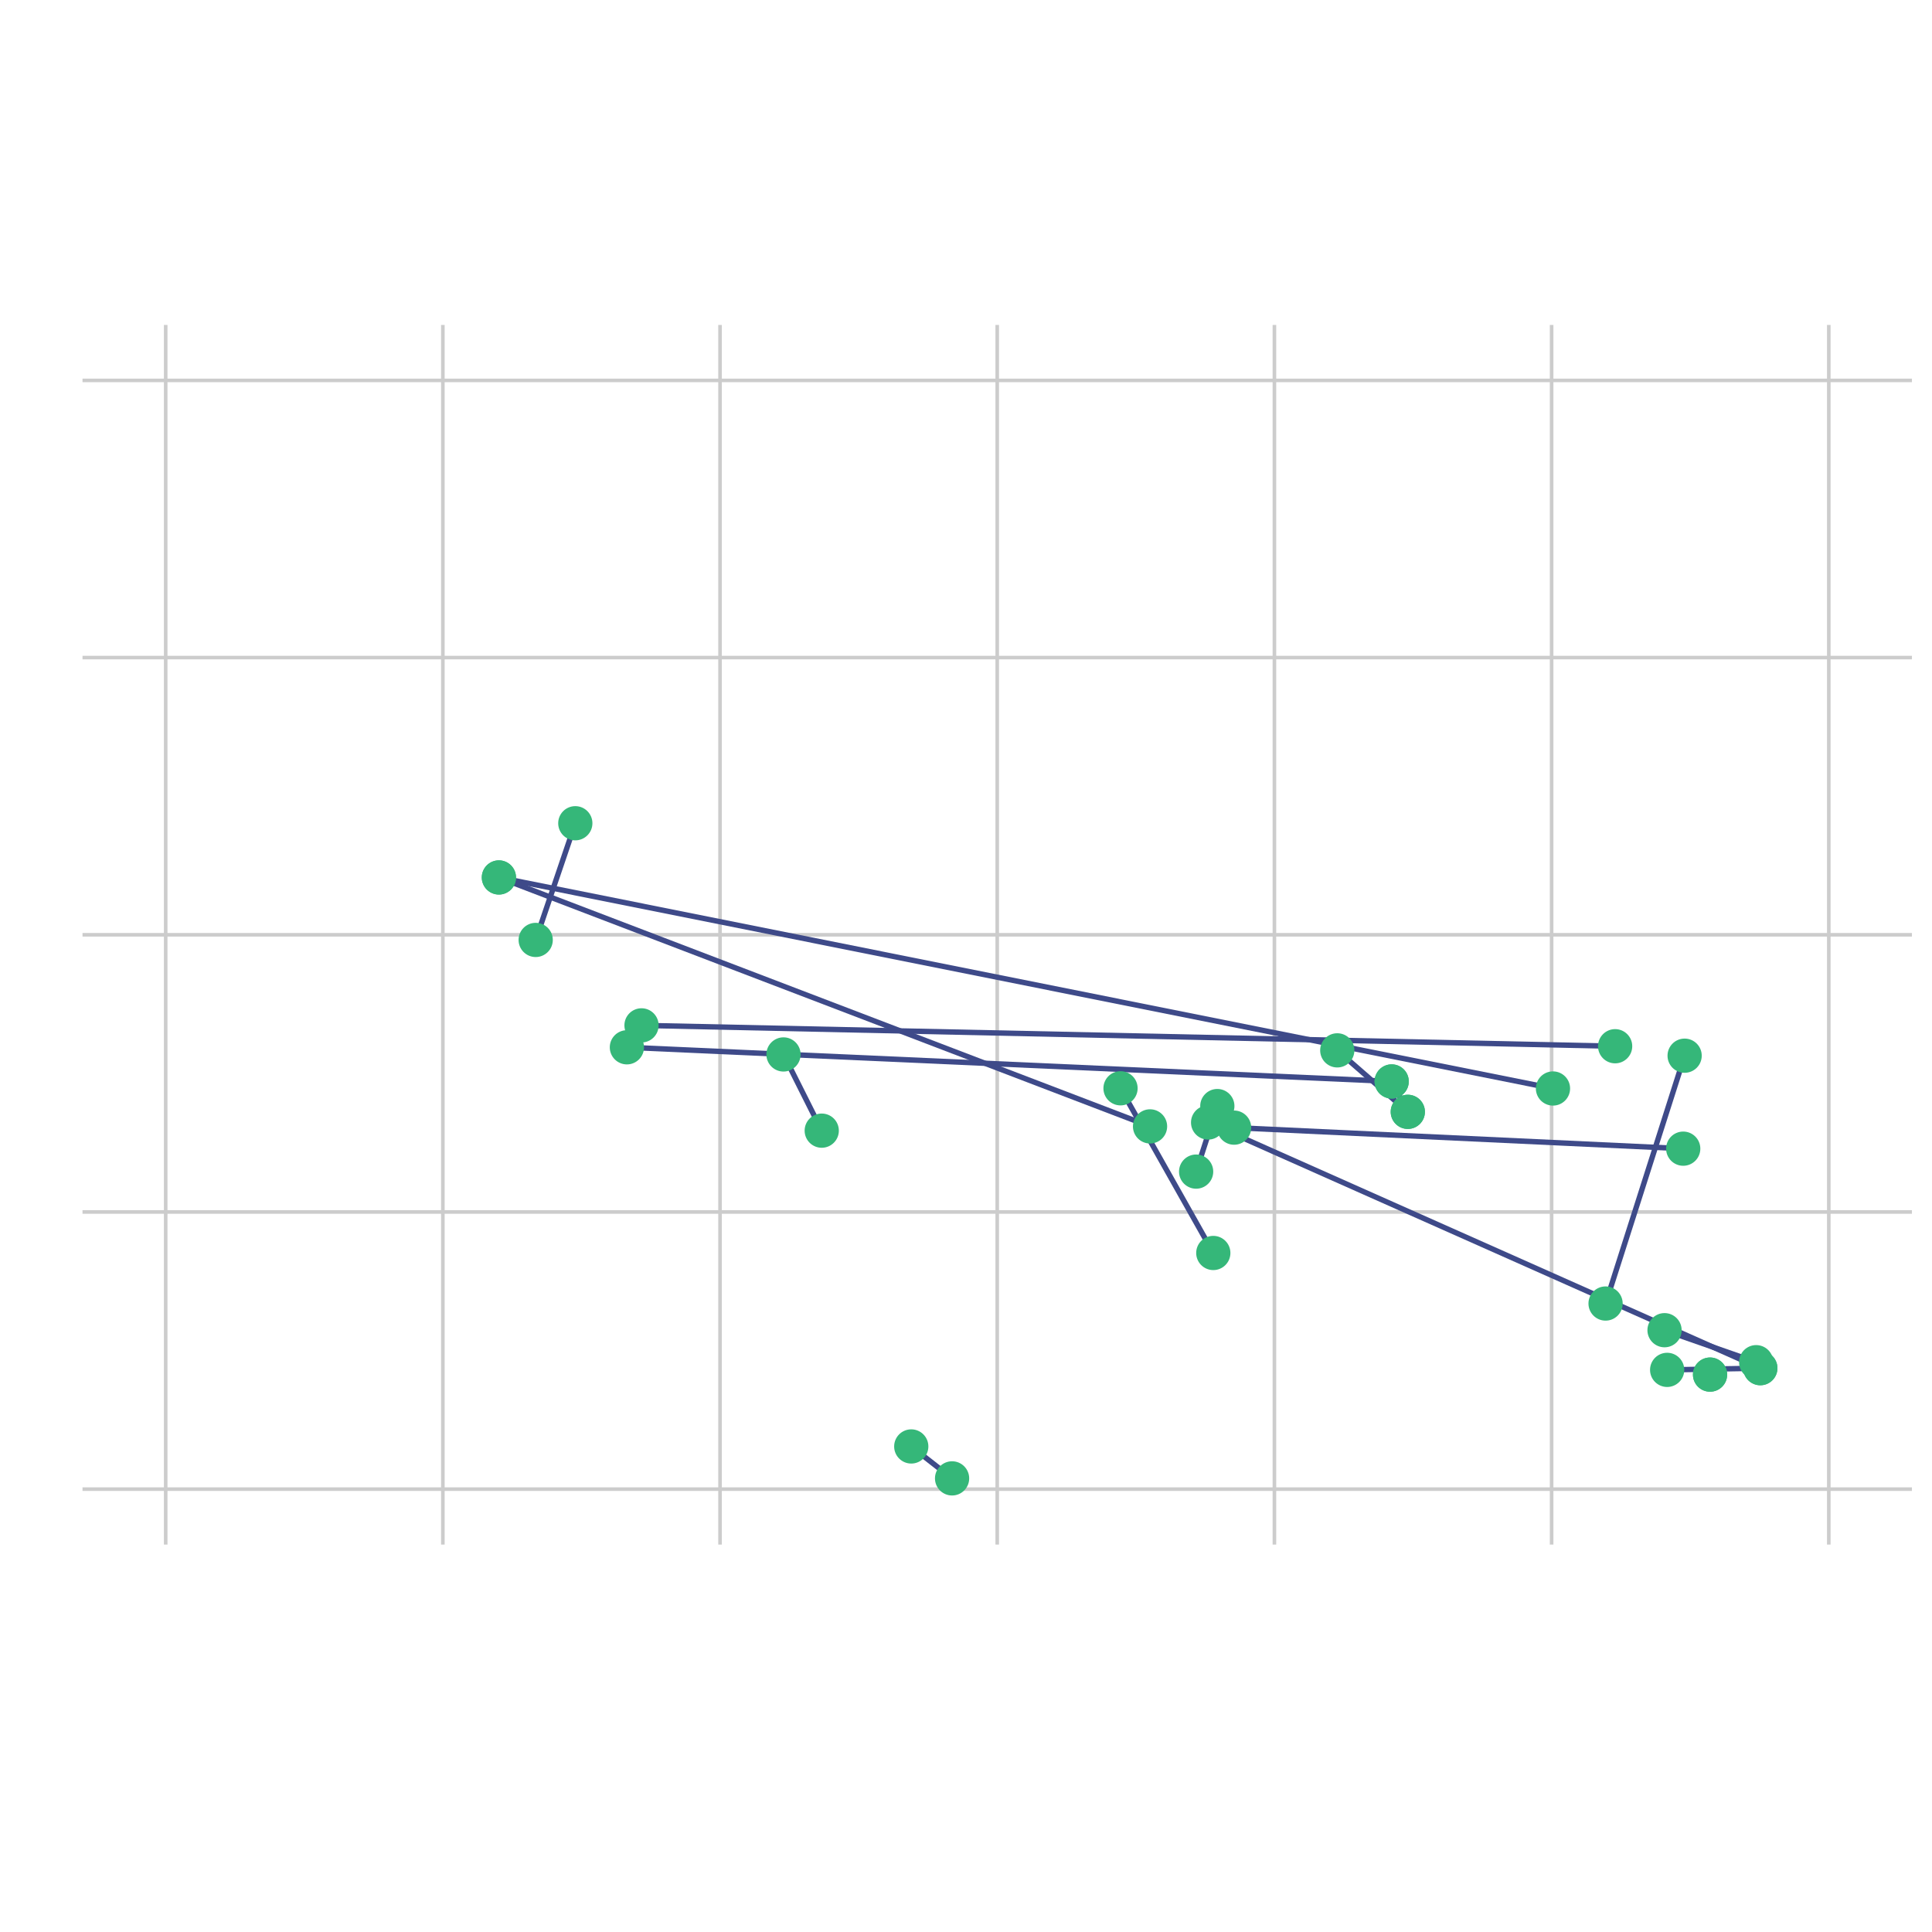
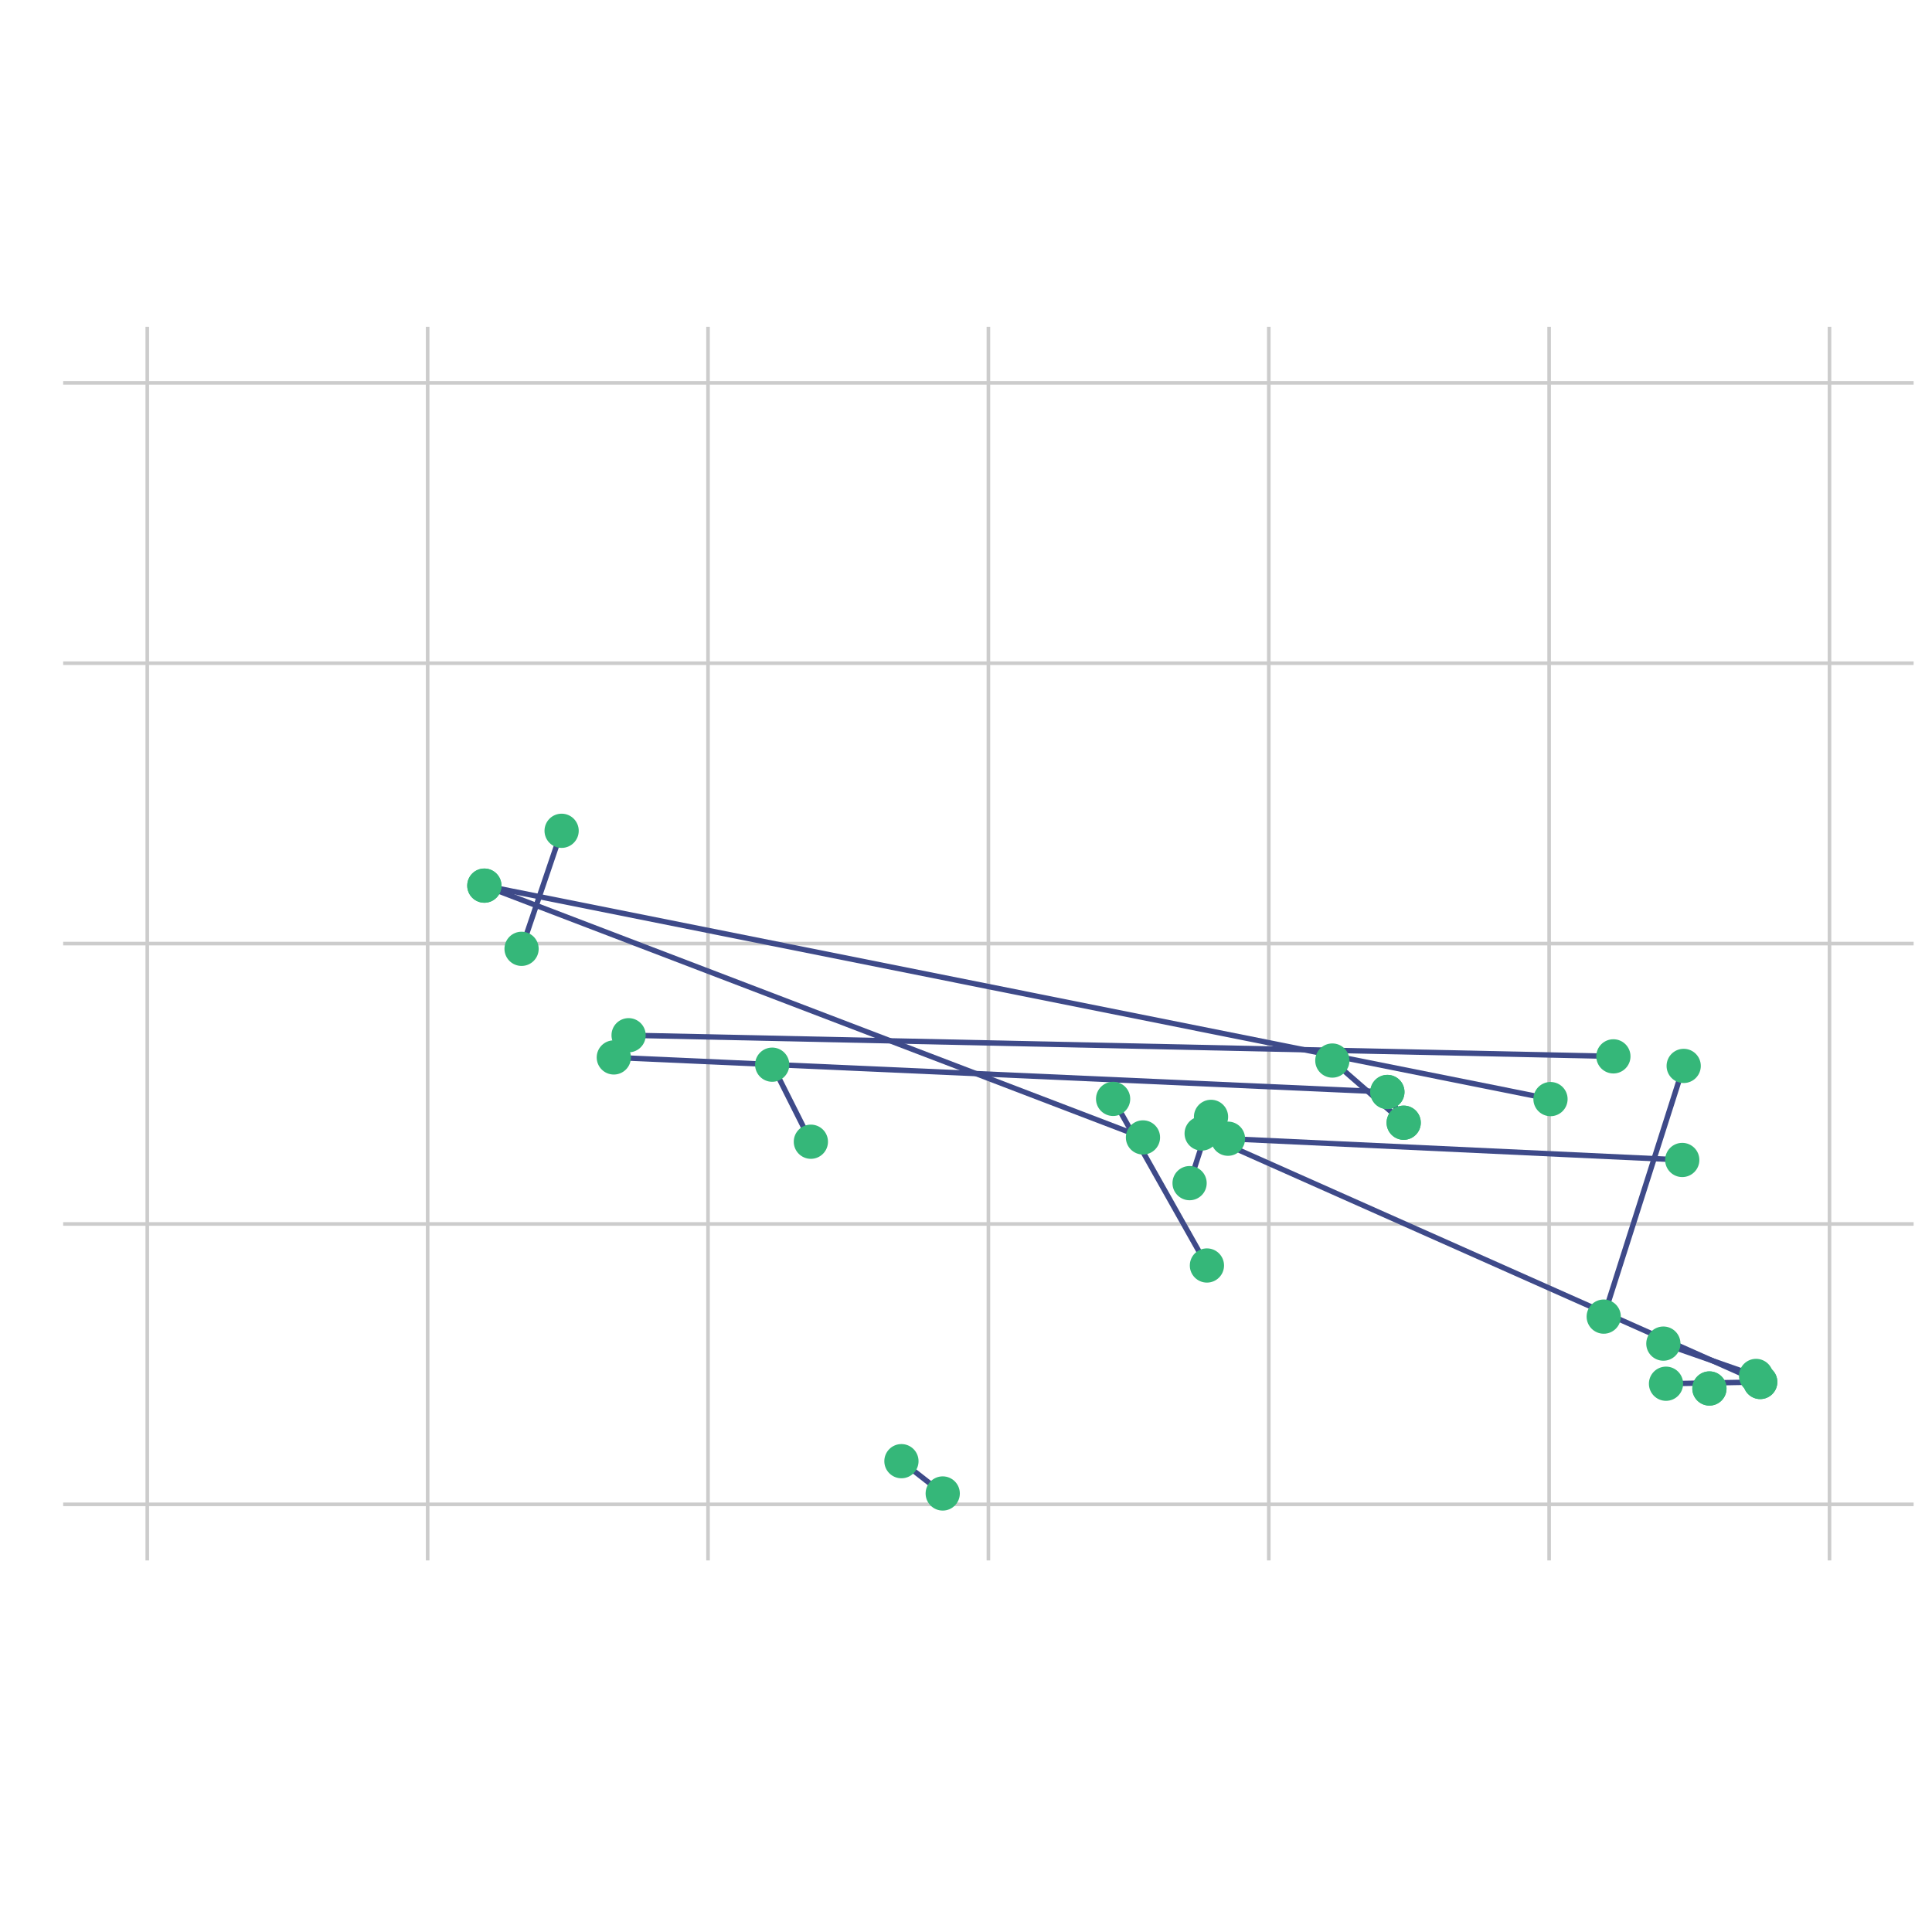
<svg xmlns="http://www.w3.org/2000/svg" viewBox="0 0 576.00 576.00">
  <defs>
    <style type="text/css">
    line, polyline, path, rect, circle {
      fill: none;
      stroke: #000000;
      stroke-linecap: round;
      stroke-linejoin: round;
      stroke-miterlimit: 10.00;
    }
  </style>
  </defs>
  <rect width="100%" height="100%" style="stroke: none; fill: #FFFFFF;" />
  <defs>
-     <clipPath id="cp1">
-       <rect x="0.00" y="90.90" width="576.00" height="394.19" />
+     <clipPath id="cpMHw1NzZ8NDg0LjA1Mnw5MS45NDc4">
+       <rect x="0.00" y="91.95" width="576.00" height="392.10" />
    </clipPath>
  </defs>
  <defs>
-     <clipPath id="cp2">
+     <clipPath id="cpMHw1NzZ8NTc2fDA=">
      <rect x="0.00" y="0.00" width="576.00" height="576.00" />
    </clipPath>
  </defs>
  <defs>
-     <clipPath id="cp3">
-       <rect x="24.60" y="96.88" width="545.42" height="363.61" />
+     <clipPath id="cpMTguODMzOXw1NzAuNTIxfDQ2NS4yMTh8OTcuNDI3Mg==">
+       <rect x="18.83" y="97.43" width="551.69" height="367.79" />
    </clipPath>
  </defs>
-   <line x1="545.23" y1="460.49" x2="545.23" y2="96.88" style="stroke-width: 1.07; stroke: #CCCCCC; stroke-linecap: butt;" clip-path="url(#cp3)" />
-   <line x1="462.59" y1="460.49" x2="462.59" y2="96.88" style="stroke-width: 1.07; stroke: #CCCCCC; stroke-linecap: butt;" clip-path="url(#cp3)" />
-   <line x1="379.95" y1="460.49" x2="379.95" y2="96.88" style="stroke-width: 1.07; stroke: #CCCCCC; stroke-linecap: butt;" clip-path="url(#cp3)" />
-   <line x1="297.31" y1="460.49" x2="297.31" y2="96.88" style="stroke-width: 1.07; stroke: #CCCCCC; stroke-linecap: butt;" clip-path="url(#cp3)" />
-   <line x1="214.67" y1="460.49" x2="214.67" y2="96.88" style="stroke-width: 1.07; stroke: #CCCCCC; stroke-linecap: butt;" clip-path="url(#cp3)" />
-   <line x1="132.03" y1="460.49" x2="132.03" y2="96.88" style="stroke-width: 1.07; stroke: #CCCCCC; stroke-linecap: butt;" clip-path="url(#cp3)" />
-   <line x1="49.40" y1="460.49" x2="49.40" y2="96.88" style="stroke-width: 1.07; stroke: #CCCCCC; stroke-linecap: butt;" clip-path="url(#cp3)" />
-   <line x1="24.60" y1="113.41" x2="570.02" y2="113.41" style="stroke-width: 1.07; stroke: #CCCCCC; stroke-linecap: butt;" clip-path="url(#cp3)" />
-   <line x1="24.60" y1="196.05" x2="570.02" y2="196.05" style="stroke-width: 1.07; stroke: #CCCCCC; stroke-linecap: butt;" clip-path="url(#cp3)" />
-   <line x1="24.60" y1="278.69" x2="570.02" y2="278.69" style="stroke-width: 1.07; stroke: #CCCCCC; stroke-linecap: butt;" clip-path="url(#cp3)" />
-   <line x1="24.60" y1="361.33" x2="570.02" y2="361.33" style="stroke-width: 1.07; stroke: #CCCCCC; stroke-linecap: butt;" clip-path="url(#cp3)" />
-   <line x1="24.60" y1="443.97" x2="570.02" y2="443.97" style="stroke-width: 1.07; stroke: #CCCCCC; stroke-linecap: butt;" clip-path="url(#cp3)" />
-   <line x1="501.83" y1="342.46" x2="367.93" y2="336.19" style="stroke-width: 1.60; stroke: #3E4A89; stroke-linecap: butt;" clip-path="url(#cp3)" />
-   <line x1="481.53" y1="311.92" x2="191.26" y2="305.70" style="stroke-width: 1.60; stroke: #3E4A89; stroke-linecap: butt;" clip-path="url(#cp3)" />
-   <line x1="361.73" y1="373.56" x2="334.07" y2="324.46" style="stroke-width: 1.60; stroke: #3E4A89; stroke-linecap: butt;" clip-path="url(#cp3)" />
-   <line x1="478.68" y1="388.63" x2="502.25" y2="314.74" style="stroke-width: 1.60; stroke: #3E4A89; stroke-linecap: butt;" clip-path="url(#cp3)" />
-   <line x1="171.52" y1="245.44" x2="159.71" y2="280.23" style="stroke-width: 1.60; stroke: #3E4A89; stroke-linecap: butt;" clip-path="url(#cp3)" />
-   <line x1="148.74" y1="261.60" x2="342.87" y2="335.82" style="stroke-width: 1.60; stroke: #3E4A89; stroke-linecap: butt;" clip-path="url(#cp3)" />
-   <line x1="496.26" y1="396.58" x2="523.58" y2="406.12" style="stroke-width: 1.60; stroke: #3E4A89; stroke-linecap: butt;" clip-path="url(#cp3)" />
-   <line x1="356.61" y1="349.30" x2="362.93" y2="329.76" style="stroke-width: 1.60; stroke: #3E4A89; stroke-linecap: butt;" clip-path="url(#cp3)" />
-   <line x1="419.72" y1="331.48" x2="414.91" y2="322.42" style="stroke-width: 1.60; stroke: #3E4A89; stroke-linecap: butt;" clip-path="url(#cp3)" />
-   <line x1="419.72" y1="331.48" x2="398.69" y2="313.15" style="stroke-width: 1.60; stroke: #3E4A89; stroke-linecap: butt;" clip-path="url(#cp3)" />
-   <line x1="186.90" y1="312.24" x2="414.91" y2="322.42" style="stroke-width: 1.60; stroke: #3E4A89; stroke-linecap: butt;" clip-path="url(#cp3)" />
-   <line x1="509.83" y1="409.82" x2="509.83" y2="409.82" style="stroke-width: 1.60; stroke: #3E4A89; stroke-linecap: butt;" clip-path="url(#cp3)" />
-   <line x1="524.82" y1="407.90" x2="360.18" y2="334.66" style="stroke-width: 1.60; stroke: #3E4A89; stroke-linecap: butt;" clip-path="url(#cp3)" />
-   <line x1="283.85" y1="440.76" x2="271.68" y2="431.24" style="stroke-width: 1.60; stroke: #3E4A89; stroke-linecap: butt;" clip-path="url(#cp3)" />
-   <line x1="148.74" y1="261.60" x2="463.00" y2="324.52" style="stroke-width: 1.60; stroke: #3E4A89; stroke-linecap: butt;" clip-path="url(#cp3)" />
-   <line x1="497.04" y1="408.41" x2="524.82" y2="407.90" style="stroke-width: 1.60; stroke: #3E4A89; stroke-linecap: butt;" clip-path="url(#cp3)" />
-   <line x1="244.99" y1="337.09" x2="233.59" y2="314.37" style="stroke-width: 1.60; stroke: #3E4A89; stroke-linecap: butt;" clip-path="url(#cp3)" />
-   <circle cx="367.93" cy="336.19" r="3.56pt" style="stroke-width: 0.71; stroke: #35B779; fill: #35B779;" clip-path="url(#cp3)" />
-   <circle cx="523.58" cy="406.12" r="3.56pt" style="stroke-width: 0.71; stroke: #35B779; fill: #35B779;" clip-path="url(#cp3)" />
-   <circle cx="398.69" cy="313.15" r="3.56pt" style="stroke-width: 0.71; stroke: #35B779; fill: #35B779;" clip-path="url(#cp3)" />
-   <circle cx="360.18" cy="334.66" r="3.56pt" style="stroke-width: 0.71; stroke: #35B779; fill: #35B779;" clip-path="url(#cp3)" />
-   <circle cx="191.26" cy="305.70" r="3.56pt" style="stroke-width: 0.71; stroke: #35B779; fill: #35B779;" clip-path="url(#cp3)" />
-   <circle cx="463.00" cy="324.52" r="3.56pt" style="stroke-width: 0.71; stroke: #35B779; fill: #35B779;" clip-path="url(#cp3)" />
-   <circle cx="334.07" cy="324.46" r="3.56pt" style="stroke-width: 0.71; stroke: #35B779; fill: #35B779;" clip-path="url(#cp3)" />
-   <circle cx="502.25" cy="314.74" r="3.56pt" style="stroke-width: 0.71; stroke: #35B779; fill: #35B779;" clip-path="url(#cp3)" />
-   <circle cx="233.59" cy="314.37" r="3.56pt" style="stroke-width: 0.71; stroke: #35B779; fill: #35B779;" clip-path="url(#cp3)" />
-   <circle cx="159.71" cy="280.23" r="3.56pt" style="stroke-width: 0.71; stroke: #35B779; fill: #35B779;" clip-path="url(#cp3)" />
-   <circle cx="501.83" cy="342.46" r="3.56pt" style="stroke-width: 0.71; stroke: #35B779; fill: #35B779;" clip-path="url(#cp3)" />
-   <circle cx="481.53" cy="311.92" r="3.56pt" style="stroke-width: 0.71; stroke: #35B779; fill: #35B779;" clip-path="url(#cp3)" />
-   <circle cx="361.73" cy="373.56" r="3.56pt" style="stroke-width: 0.71; stroke: #35B779; fill: #35B779;" clip-path="url(#cp3)" />
-   <circle cx="478.68" cy="388.63" r="3.56pt" style="stroke-width: 0.71; stroke: #35B779; fill: #35B779;" clip-path="url(#cp3)" />
-   <circle cx="171.52" cy="245.44" r="3.56pt" style="stroke-width: 0.71; stroke: #35B779; fill: #35B779;" clip-path="url(#cp3)" />
-   <circle cx="342.87" cy="335.82" r="3.56pt" style="stroke-width: 0.71; stroke: #35B779; fill: #35B779;" clip-path="url(#cp3)" />
-   <circle cx="362.93" cy="329.76" r="3.56pt" style="stroke-width: 0.71; stroke: #35B779; fill: #35B779;" clip-path="url(#cp3)" />
-   <circle cx="414.91" cy="322.42" r="3.56pt" style="stroke-width: 0.71; stroke: #35B779; fill: #35B779;" clip-path="url(#cp3)" />
-   <circle cx="414.91" cy="322.42" r="3.56pt" style="stroke-width: 0.71; stroke: #35B779; fill: #35B779;" clip-path="url(#cp3)" />
-   <circle cx="509.83" cy="409.82" r="3.56pt" style="stroke-width: 0.71; stroke: #35B779; fill: #35B779;" clip-path="url(#cp3)" />
-   <circle cx="271.68" cy="431.24" r="3.56pt" style="stroke-width: 0.71; stroke: #35B779; fill: #35B779;" clip-path="url(#cp3)" />
-   <circle cx="524.82" cy="407.90" r="3.56pt" style="stroke-width: 0.71; stroke: #35B779; fill: #35B779;" clip-path="url(#cp3)" />
-   <circle cx="148.74" cy="261.60" r="3.56pt" style="stroke-width: 0.71; stroke: #35B779; fill: #35B779;" clip-path="url(#cp3)" />
-   <circle cx="496.26" cy="396.58" r="3.56pt" style="stroke-width: 0.71; stroke: #35B779; fill: #35B779;" clip-path="url(#cp3)" />
-   <circle cx="356.61" cy="349.30" r="3.56pt" style="stroke-width: 0.71; stroke: #35B779; fill: #35B779;" clip-path="url(#cp3)" />
-   <circle cx="419.72" cy="331.48" r="3.56pt" style="stroke-width: 0.71; stroke: #35B779; fill: #35B779;" clip-path="url(#cp3)" />
-   <circle cx="419.72" cy="331.48" r="3.56pt" style="stroke-width: 0.71; stroke: #35B779; fill: #35B779;" clip-path="url(#cp3)" />
-   <circle cx="186.90" cy="312.24" r="3.56pt" style="stroke-width: 0.71; stroke: #35B779; fill: #35B779;" clip-path="url(#cp3)" />
-   <circle cx="509.83" cy="409.82" r="3.56pt" style="stroke-width: 0.71; stroke: #35B779; fill: #35B779;" clip-path="url(#cp3)" />
-   <circle cx="524.82" cy="407.90" r="3.56pt" style="stroke-width: 0.71; stroke: #35B779; fill: #35B779;" clip-path="url(#cp3)" />
-   <circle cx="283.85" cy="440.76" r="3.56pt" style="stroke-width: 0.71; stroke: #35B779; fill: #35B779;" clip-path="url(#cp3)" />
-   <circle cx="148.74" cy="261.60" r="3.56pt" style="stroke-width: 0.71; stroke: #35B779; fill: #35B779;" clip-path="url(#cp3)" />
-   <circle cx="497.04" cy="408.41" r="3.56pt" style="stroke-width: 0.71; stroke: #35B779; fill: #35B779;" clip-path="url(#cp3)" />
-   <circle cx="244.99" cy="337.09" r="3.56pt" style="stroke-width: 0.71; stroke: #35B779; fill: #35B779;" clip-path="url(#cp3)" />
+   <line x1="545.44" y1="465.22" x2="545.44" y2="97.43" style="stroke-width: 1.07; stroke: #CCCCCC; stroke-linecap: butt;" clip-path="url(#cpMTguODMzOXw1NzAuNTIxfDQ2NS4yMTh8OTcuNDI3Mg==)" />
+   <line x1="461.85" y1="465.22" x2="461.85" y2="97.43" style="stroke-width: 1.07; stroke: #CCCCCC; stroke-linecap: butt;" clip-path="url(#cpMTguODMzOXw1NzAuNTIxfDQ2NS4yMTh8OTcuNDI3Mg==)" />
+   <line x1="378.27" y1="465.22" x2="378.27" y2="97.43" style="stroke-width: 1.07; stroke: #CCCCCC; stroke-linecap: butt;" clip-path="url(#cpMTguODMzOXw1NzAuNTIxfDQ2NS4yMTh8OTcuNDI3Mg==)" />
+   <line x1="294.68" y1="465.22" x2="294.68" y2="97.43" style="stroke-width: 1.07; stroke: #CCCCCC; stroke-linecap: butt;" clip-path="url(#cpMTguODMzOXw1NzAuNTIxfDQ2NS4yMTh8OTcuNDI3Mg==)" />
+   <line x1="211.09" y1="465.22" x2="211.09" y2="97.43" style="stroke-width: 1.07; stroke: #CCCCCC; stroke-linecap: butt;" clip-path="url(#cpMTguODMzOXw1NzAuNTIxfDQ2NS4yMTh8OTcuNDI3Mg==)" />
+   <line x1="127.50" y1="465.22" x2="127.50" y2="97.43" style="stroke-width: 1.07; stroke: #CCCCCC; stroke-linecap: butt;" clip-path="url(#cpMTguODMzOXw1NzAuNTIxfDQ2NS4yMTh8OTcuNDI3Mg==)" />
+   <line x1="43.91" y1="465.22" x2="43.91" y2="97.43" style="stroke-width: 1.07; stroke: #CCCCCC; stroke-linecap: butt;" clip-path="url(#cpMTguODMzOXw1NzAuNTIxfDQ2NS4yMTh8OTcuNDI3Mg==)" />
+   <line x1="18.83" y1="114.15" x2="570.52" y2="114.15" style="stroke-width: 1.07; stroke: #CCCCCC; stroke-linecap: butt;" clip-path="url(#cpMTguODMzOXw1NzAuNTIxfDQ2NS4yMTh8OTcuNDI3Mg==)" />
+   <line x1="18.83" y1="197.73" x2="570.52" y2="197.73" style="stroke-width: 1.07; stroke: #CCCCCC; stroke-linecap: butt;" clip-path="url(#cpMTguODMzOXw1NzAuNTIxfDQ2NS4yMTh8OTcuNDI3Mg==)" />
+   <line x1="18.83" y1="281.32" x2="570.52" y2="281.32" style="stroke-width: 1.07; stroke: #CCCCCC; stroke-linecap: butt;" clip-path="url(#cpMTguODMzOXw1NzAuNTIxfDQ2NS4yMTh8OTcuNDI3Mg==)" />
+   <line x1="18.83" y1="364.91" x2="570.52" y2="364.91" style="stroke-width: 1.07; stroke: #CCCCCC; stroke-linecap: butt;" clip-path="url(#cpMTguODMzOXw1NzAuNTIxfDQ2NS4yMTh8OTcuNDI3Mg==)" />
+   <line x1="18.83" y1="448.50" x2="570.52" y2="448.50" style="stroke-width: 1.07; stroke: #CCCCCC; stroke-linecap: butt;" clip-path="url(#cpMTguODMzOXw1NzAuNTIxfDQ2NS4yMTh8OTcuNDI3Mg==)" />
+   <line x1="501.54" y1="345.83" x2="366.11" y2="339.49" style="stroke-width: 1.60; stroke: #3E4A89; stroke-linecap: butt;" clip-path="url(#cpMTguODMzOXw1NzAuNTIxfDQ2NS4yMTh8OTcuNDI3Mg==)" />
+   <line x1="481.01" y1="314.94" x2="187.41" y2="308.64" style="stroke-width: 1.60; stroke: #3E4A89; stroke-linecap: butt;" clip-path="url(#cpMTguODMzOXw1NzAuNTIxfDQ2NS4yMTh8OTcuNDI3Mg==)" />
+   <line x1="359.83" y1="377.29" x2="331.86" y2="327.62" style="stroke-width: 1.60; stroke: #3E4A89; stroke-linecap: butt;" clip-path="url(#cpMTguODMzOXw1NzAuNTIxfDQ2NS4yMTh8OTcuNDI3Mg==)" />
+   <line x1="478.13" y1="392.53" x2="501.97" y2="317.79" style="stroke-width: 1.60; stroke: #3E4A89; stroke-linecap: butt;" clip-path="url(#cpMTguODMzOXw1NzAuNTIxfDQ2NS4yMTh8OTcuNDI3Mg==)" />
+   <line x1="167.44" y1="247.69" x2="155.50" y2="282.88" style="stroke-width: 1.60; stroke: #3E4A89; stroke-linecap: butt;" clip-path="url(#cpMTguODMzOXw1NzAuNTIxfDQ2NS4yMTh8OTcuNDI3Mg==)" />
+   <line x1="144.40" y1="264.04" x2="340.76" y2="339.11" style="stroke-width: 1.60; stroke: #3E4A89; stroke-linecap: butt;" clip-path="url(#cpMTguODMzOXw1NzAuNTIxfDQ2NS4yMTh8OTcuNDI3Mg==)" />
+   <line x1="495.91" y1="400.58" x2="523.55" y2="410.22" style="stroke-width: 1.60; stroke: #3E4A89; stroke-linecap: butt;" clip-path="url(#cpMTguODMzOXw1NzAuNTIxfDQ2NS4yMTh8OTcuNDI3Mg==)" />
+   <line x1="354.66" y1="352.74" x2="361.05" y2="332.98" style="stroke-width: 1.60; stroke: #3E4A89; stroke-linecap: butt;" clip-path="url(#cpMTguODMzOXw1NzAuNTIxfDQ2NS4yMTh8OTcuNDI3Mg==)" />
+   <line x1="418.49" y1="334.72" x2="413.63" y2="325.56" style="stroke-width: 1.60; stroke: #3E4A89; stroke-linecap: butt;" clip-path="url(#cpMTguODMzOXw1NzAuNTIxfDQ2NS4yMTh8OTcuNDI3Mg==)" />
+   <line x1="418.49" y1="334.72" x2="397.22" y2="316.19" style="stroke-width: 1.60; stroke: #3E4A89; stroke-linecap: butt;" clip-path="url(#cpMTguODMzOXw1NzAuNTIxfDQ2NS4yMTh8OTcuNDI3Mg==)" />
+   <line x1="183.00" y1="315.26" x2="413.63" y2="325.56" style="stroke-width: 1.60; stroke: #3E4A89; stroke-linecap: butt;" clip-path="url(#cpMTguODMzOXw1NzAuNTIxfDQ2NS4yMTh8OTcuNDI3Mg==)" />
+   <line x1="509.64" y1="413.96" x2="509.64" y2="413.96" style="stroke-width: 1.60; stroke: #3E4A89; stroke-linecap: butt;" clip-path="url(#cpMTguODMzOXw1NzAuNTIxfDQ2NS4yMTh8OTcuNDI3Mg==)" />
+   <line x1="524.79" y1="412.02" x2="358.26" y2="337.94" style="stroke-width: 1.60; stroke: #3E4A89; stroke-linecap: butt;" clip-path="url(#cpMTguODMzOXw1NzAuNTIxfDQ2NS4yMTh8OTcuNDI3Mg==)" />
+   <line x1="281.06" y1="445.26" x2="268.75" y2="435.63" style="stroke-width: 1.60; stroke: #3E4A89; stroke-linecap: butt;" clip-path="url(#cpMTguODMzOXw1NzAuNTIxfDQ2NS4yMTh8OTcuNDI3Mg==)" />
+   <line x1="144.40" y1="264.04" x2="462.26" y2="327.68" style="stroke-width: 1.60; stroke: #3E4A89; stroke-linecap: butt;" clip-path="url(#cpMTguODMzOXw1NzAuNTIxfDQ2NS4yMTh8OTcuNDI3Mg==)" />
+   <line x1="496.70" y1="412.54" x2="524.79" y2="412.02" style="stroke-width: 1.60; stroke: #3E4A89; stroke-linecap: butt;" clip-path="url(#cpMTguODMzOXw1NzAuNTIxfDQ2NS4yMTh8OTcuNDI3Mg==)" />
+   <line x1="241.75" y1="340.39" x2="230.22" y2="317.42" style="stroke-width: 1.60; stroke: #3E4A89; stroke-linecap: butt;" clip-path="url(#cpMTguODMzOXw1NzAuNTIxfDQ2NS4yMTh8OTcuNDI3Mg==)" />
+   <circle cx="366.11" cy="339.49" r="3.56pt" style="stroke-width: 0.71; stroke: #35B779; fill: #35B779;" clip-path="url(#cpMTguODMzOXw1NzAuNTIxfDQ2NS4yMTh8OTcuNDI3Mg==)" />
+   <circle cx="523.55" cy="410.22" r="3.56pt" style="stroke-width: 0.71; stroke: #35B779; fill: #35B779;" clip-path="url(#cpMTguODMzOXw1NzAuNTIxfDQ2NS4yMTh8OTcuNDI3Mg==)" />
+   <circle cx="397.22" cy="316.19" r="3.56pt" style="stroke-width: 0.71; stroke: #35B779; fill: #35B779;" clip-path="url(#cpMTguODMzOXw1NzAuNTIxfDQ2NS4yMTh8OTcuNDI3Mg==)" />
+   <circle cx="358.26" cy="337.94" r="3.56pt" style="stroke-width: 0.71; stroke: #35B779; fill: #35B779;" clip-path="url(#cpMTguODMzOXw1NzAuNTIxfDQ2NS4yMTh8OTcuNDI3Mg==)" />
+   <circle cx="187.41" cy="308.64" r="3.56pt" style="stroke-width: 0.71; stroke: #35B779; fill: #35B779;" clip-path="url(#cpMTguODMzOXw1NzAuNTIxfDQ2NS4yMTh8OTcuNDI3Mg==)" />
+   <circle cx="462.26" cy="327.68" r="3.56pt" style="stroke-width: 0.71; stroke: #35B779; fill: #35B779;" clip-path="url(#cpMTguODMzOXw1NzAuNTIxfDQ2NS4yMTh8OTcuNDI3Mg==)" />
+   <circle cx="331.86" cy="327.62" r="3.56pt" style="stroke-width: 0.71; stroke: #35B779; fill: #35B779;" clip-path="url(#cpMTguODMzOXw1NzAuNTIxfDQ2NS4yMTh8OTcuNDI3Mg==)" />
+   <circle cx="501.97" cy="317.79" r="3.56pt" style="stroke-width: 0.71; stroke: #35B779; fill: #35B779;" clip-path="url(#cpMTguODMzOXw1NzAuNTIxfDQ2NS4yMTh8OTcuNDI3Mg==)" />
+   <circle cx="230.22" cy="317.42" r="3.56pt" style="stroke-width: 0.71; stroke: #35B779; fill: #35B779;" clip-path="url(#cpMTguODMzOXw1NzAuNTIxfDQ2NS4yMTh8OTcuNDI3Mg==)" />
+   <circle cx="155.50" cy="282.88" r="3.56pt" style="stroke-width: 0.71; stroke: #35B779; fill: #35B779;" clip-path="url(#cpMTguODMzOXw1NzAuNTIxfDQ2NS4yMTh8OTcuNDI3Mg==)" />
+   <circle cx="501.54" cy="345.83" r="3.56pt" style="stroke-width: 0.71; stroke: #35B779; fill: #35B779;" clip-path="url(#cpMTguODMzOXw1NzAuNTIxfDQ2NS4yMTh8OTcuNDI3Mg==)" />
+   <circle cx="481.01" cy="314.94" r="3.56pt" style="stroke-width: 0.71; stroke: #35B779; fill: #35B779;" clip-path="url(#cpMTguODMzOXw1NzAuNTIxfDQ2NS4yMTh8OTcuNDI3Mg==)" />
+   <circle cx="359.83" cy="377.29" r="3.56pt" style="stroke-width: 0.71; stroke: #35B779; fill: #35B779;" clip-path="url(#cpMTguODMzOXw1NzAuNTIxfDQ2NS4yMTh8OTcuNDI3Mg==)" />
+   <circle cx="478.13" cy="392.53" r="3.56pt" style="stroke-width: 0.71; stroke: #35B779; fill: #35B779;" clip-path="url(#cpMTguODMzOXw1NzAuNTIxfDQ2NS4yMTh8OTcuNDI3Mg==)" />
+   <circle cx="167.44" cy="247.69" r="3.56pt" style="stroke-width: 0.71; stroke: #35B779; fill: #35B779;" clip-path="url(#cpMTguODMzOXw1NzAuNTIxfDQ2NS4yMTh8OTcuNDI3Mg==)" />
+   <circle cx="340.76" cy="339.11" r="3.56pt" style="stroke-width: 0.71; stroke: #35B779; fill: #35B779;" clip-path="url(#cpMTguODMzOXw1NzAuNTIxfDQ2NS4yMTh8OTcuNDI3Mg==)" />
+   <circle cx="361.05" cy="332.98" r="3.56pt" style="stroke-width: 0.71; stroke: #35B779; fill: #35B779;" clip-path="url(#cpMTguODMzOXw1NzAuNTIxfDQ2NS4yMTh8OTcuNDI3Mg==)" />
+   <circle cx="413.63" cy="325.56" r="3.56pt" style="stroke-width: 0.71; stroke: #35B779; fill: #35B779;" clip-path="url(#cpMTguODMzOXw1NzAuNTIxfDQ2NS4yMTh8OTcuNDI3Mg==)" />
+   <circle cx="413.63" cy="325.56" r="3.56pt" style="stroke-width: 0.71; stroke: #35B779; fill: #35B779;" clip-path="url(#cpMTguODMzOXw1NzAuNTIxfDQ2NS4yMTh8OTcuNDI3Mg==)" />
+   <circle cx="509.64" cy="413.96" r="3.56pt" style="stroke-width: 0.71; stroke: #35B779; fill: #35B779;" clip-path="url(#cpMTguODMzOXw1NzAuNTIxfDQ2NS4yMTh8OTcuNDI3Mg==)" />
+   <circle cx="268.75" cy="435.63" r="3.56pt" style="stroke-width: 0.71; stroke: #35B779; fill: #35B779;" clip-path="url(#cpMTguODMzOXw1NzAuNTIxfDQ2NS4yMTh8OTcuNDI3Mg==)" />
+   <circle cx="524.79" cy="412.02" r="3.56pt" style="stroke-width: 0.71; stroke: #35B779; fill: #35B779;" clip-path="url(#cpMTguODMzOXw1NzAuNTIxfDQ2NS4yMTh8OTcuNDI3Mg==)" />
+   <circle cx="144.40" cy="264.04" r="3.56pt" style="stroke-width: 0.71; stroke: #35B779; fill: #35B779;" clip-path="url(#cpMTguODMzOXw1NzAuNTIxfDQ2NS4yMTh8OTcuNDI3Mg==)" />
+   <circle cx="495.91" cy="400.58" r="3.56pt" style="stroke-width: 0.71; stroke: #35B779; fill: #35B779;" clip-path="url(#cpMTguODMzOXw1NzAuNTIxfDQ2NS4yMTh8OTcuNDI3Mg==)" />
+   <circle cx="354.66" cy="352.74" r="3.56pt" style="stroke-width: 0.71; stroke: #35B779; fill: #35B779;" clip-path="url(#cpMTguODMzOXw1NzAuNTIxfDQ2NS4yMTh8OTcuNDI3Mg==)" />
+   <circle cx="418.49" cy="334.72" r="3.56pt" style="stroke-width: 0.71; stroke: #35B779; fill: #35B779;" clip-path="url(#cpMTguODMzOXw1NzAuNTIxfDQ2NS4yMTh8OTcuNDI3Mg==)" />
+   <circle cx="418.49" cy="334.72" r="3.56pt" style="stroke-width: 0.71; stroke: #35B779; fill: #35B779;" clip-path="url(#cpMTguODMzOXw1NzAuNTIxfDQ2NS4yMTh8OTcuNDI3Mg==)" />
+   <circle cx="183.00" cy="315.26" r="3.56pt" style="stroke-width: 0.71; stroke: #35B779; fill: #35B779;" clip-path="url(#cpMTguODMzOXw1NzAuNTIxfDQ2NS4yMTh8OTcuNDI3Mg==)" />
+   <circle cx="509.64" cy="413.96" r="3.56pt" style="stroke-width: 0.71; stroke: #35B779; fill: #35B779;" clip-path="url(#cpMTguODMzOXw1NzAuNTIxfDQ2NS4yMTh8OTcuNDI3Mg==)" />
+   <circle cx="524.79" cy="412.02" r="3.56pt" style="stroke-width: 0.71; stroke: #35B779; fill: #35B779;" clip-path="url(#cpMTguODMzOXw1NzAuNTIxfDQ2NS4yMTh8OTcuNDI3Mg==)" />
+   <circle cx="281.06" cy="445.26" r="3.56pt" style="stroke-width: 0.71; stroke: #35B779; fill: #35B779;" clip-path="url(#cpMTguODMzOXw1NzAuNTIxfDQ2NS4yMTh8OTcuNDI3Mg==)" />
+   <circle cx="144.40" cy="264.04" r="3.56pt" style="stroke-width: 0.71; stroke: #35B779; fill: #35B779;" clip-path="url(#cpMTguODMzOXw1NzAuNTIxfDQ2NS4yMTh8OTcuNDI3Mg==)" />
+   <circle cx="496.70" cy="412.54" r="3.56pt" style="stroke-width: 0.71; stroke: #35B779; fill: #35B779;" clip-path="url(#cpMTguODMzOXw1NzAuNTIxfDQ2NS4yMTh8OTcuNDI3Mg==)" />
+   <circle cx="241.75" cy="340.39" r="3.56pt" style="stroke-width: 0.71; stroke: #35B779; fill: #35B779;" clip-path="url(#cpMTguODMzOXw1NzAuNTIxfDQ2NS4yMTh8OTcuNDI3Mg==)" />
  <defs>
-     <clipPath id="cp4">
+     <clipPath id="cpMHw1NzZ8NTc2fDA=">
      <rect x="0.00" y="0.00" width="576.00" height="576.00" />
    </clipPath>
  </defs>
</svg>
